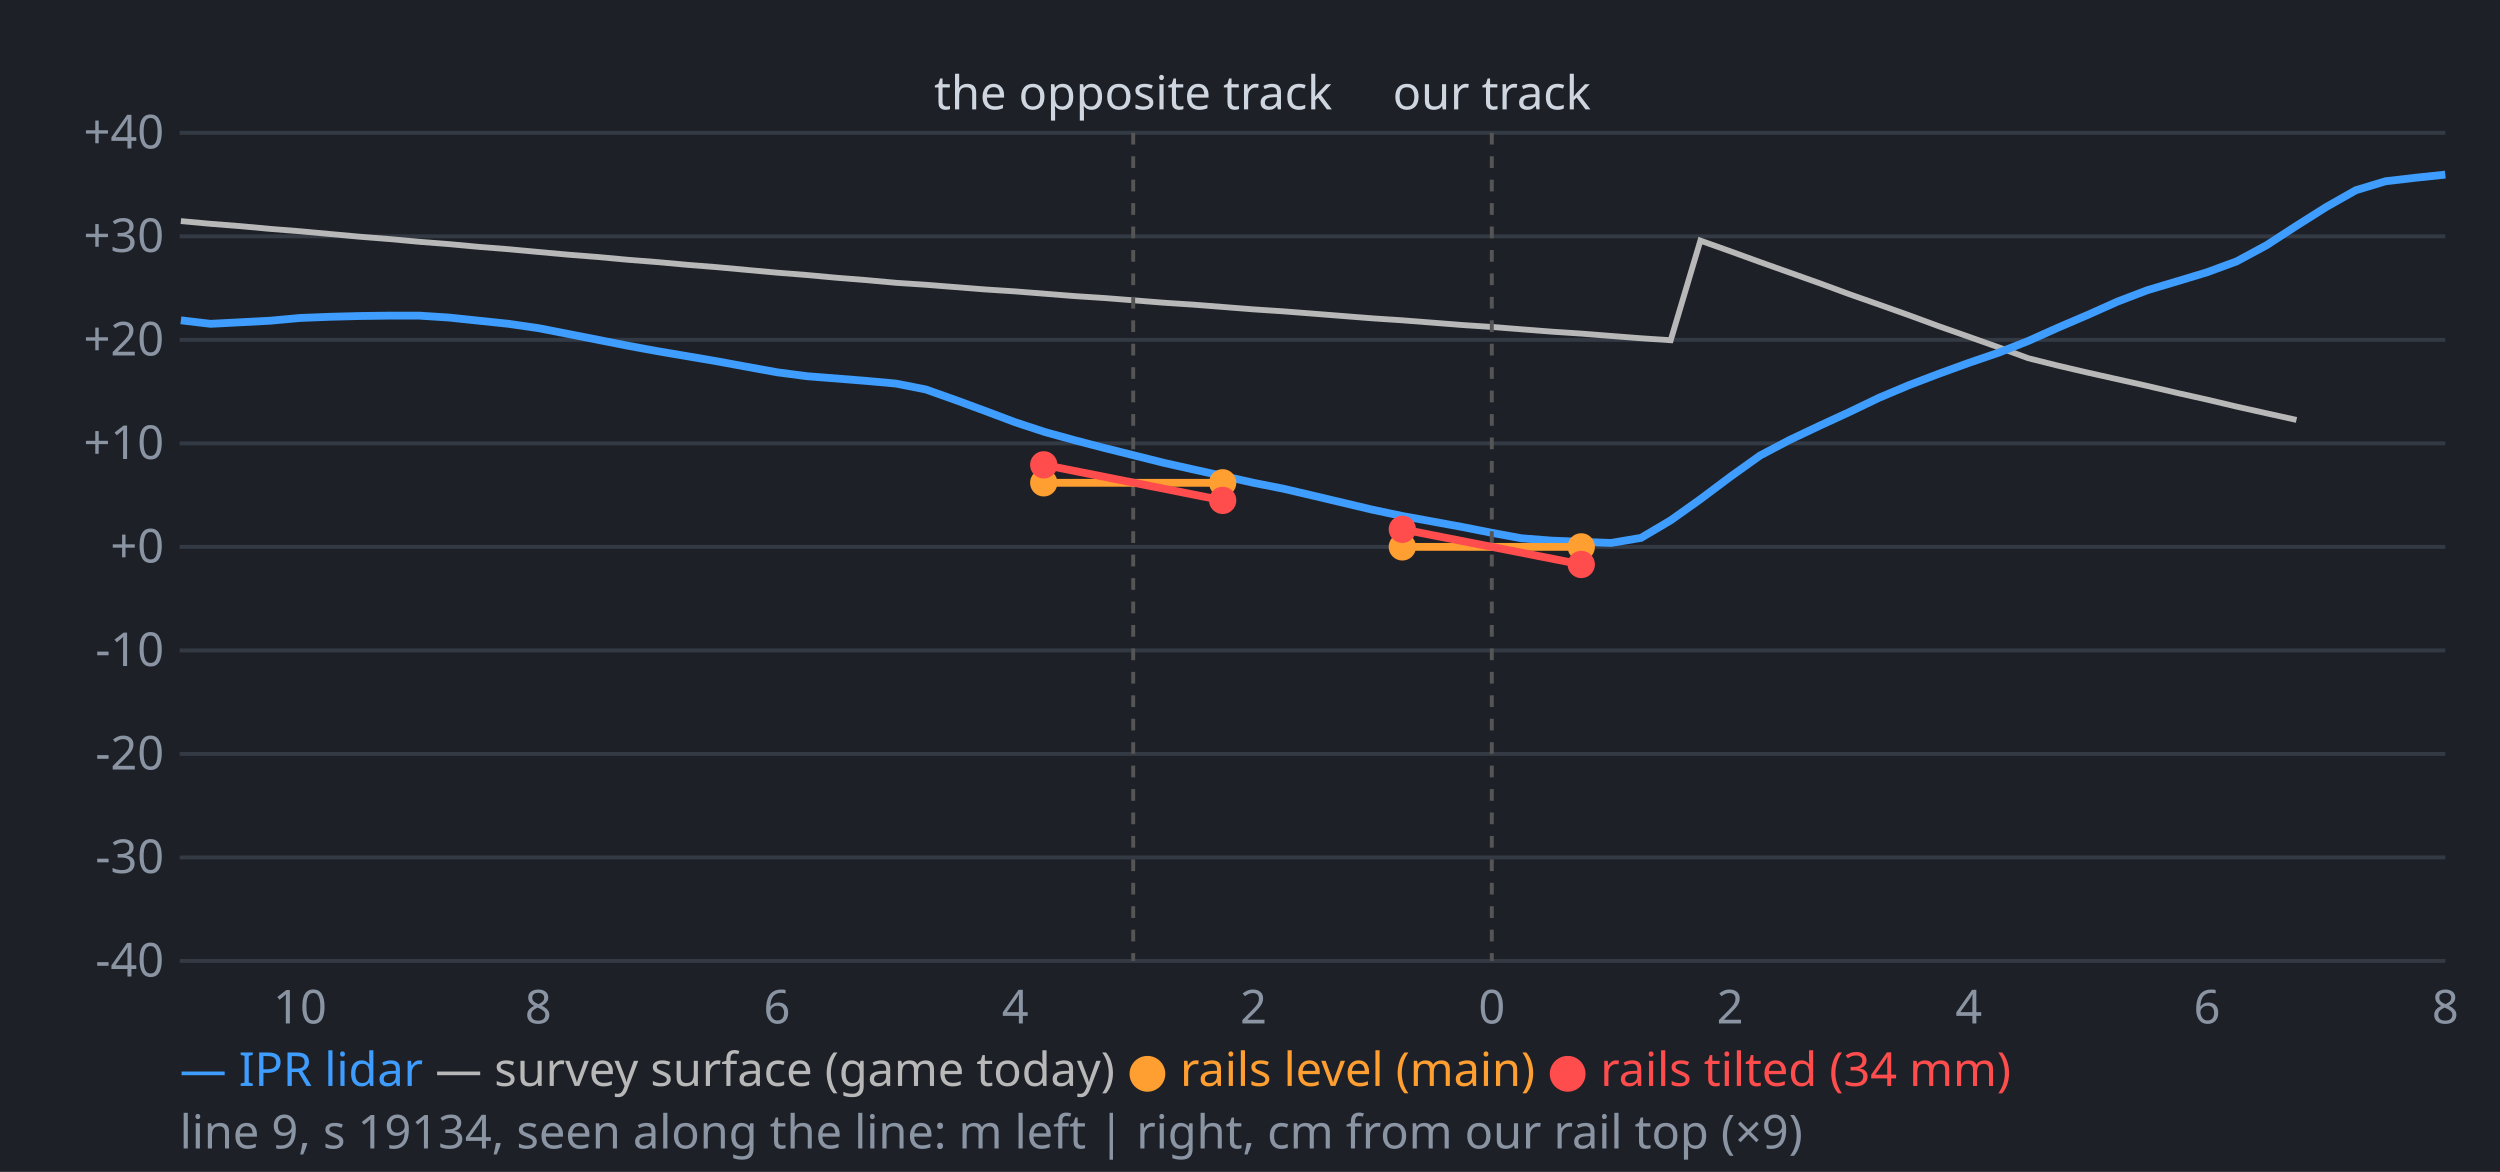
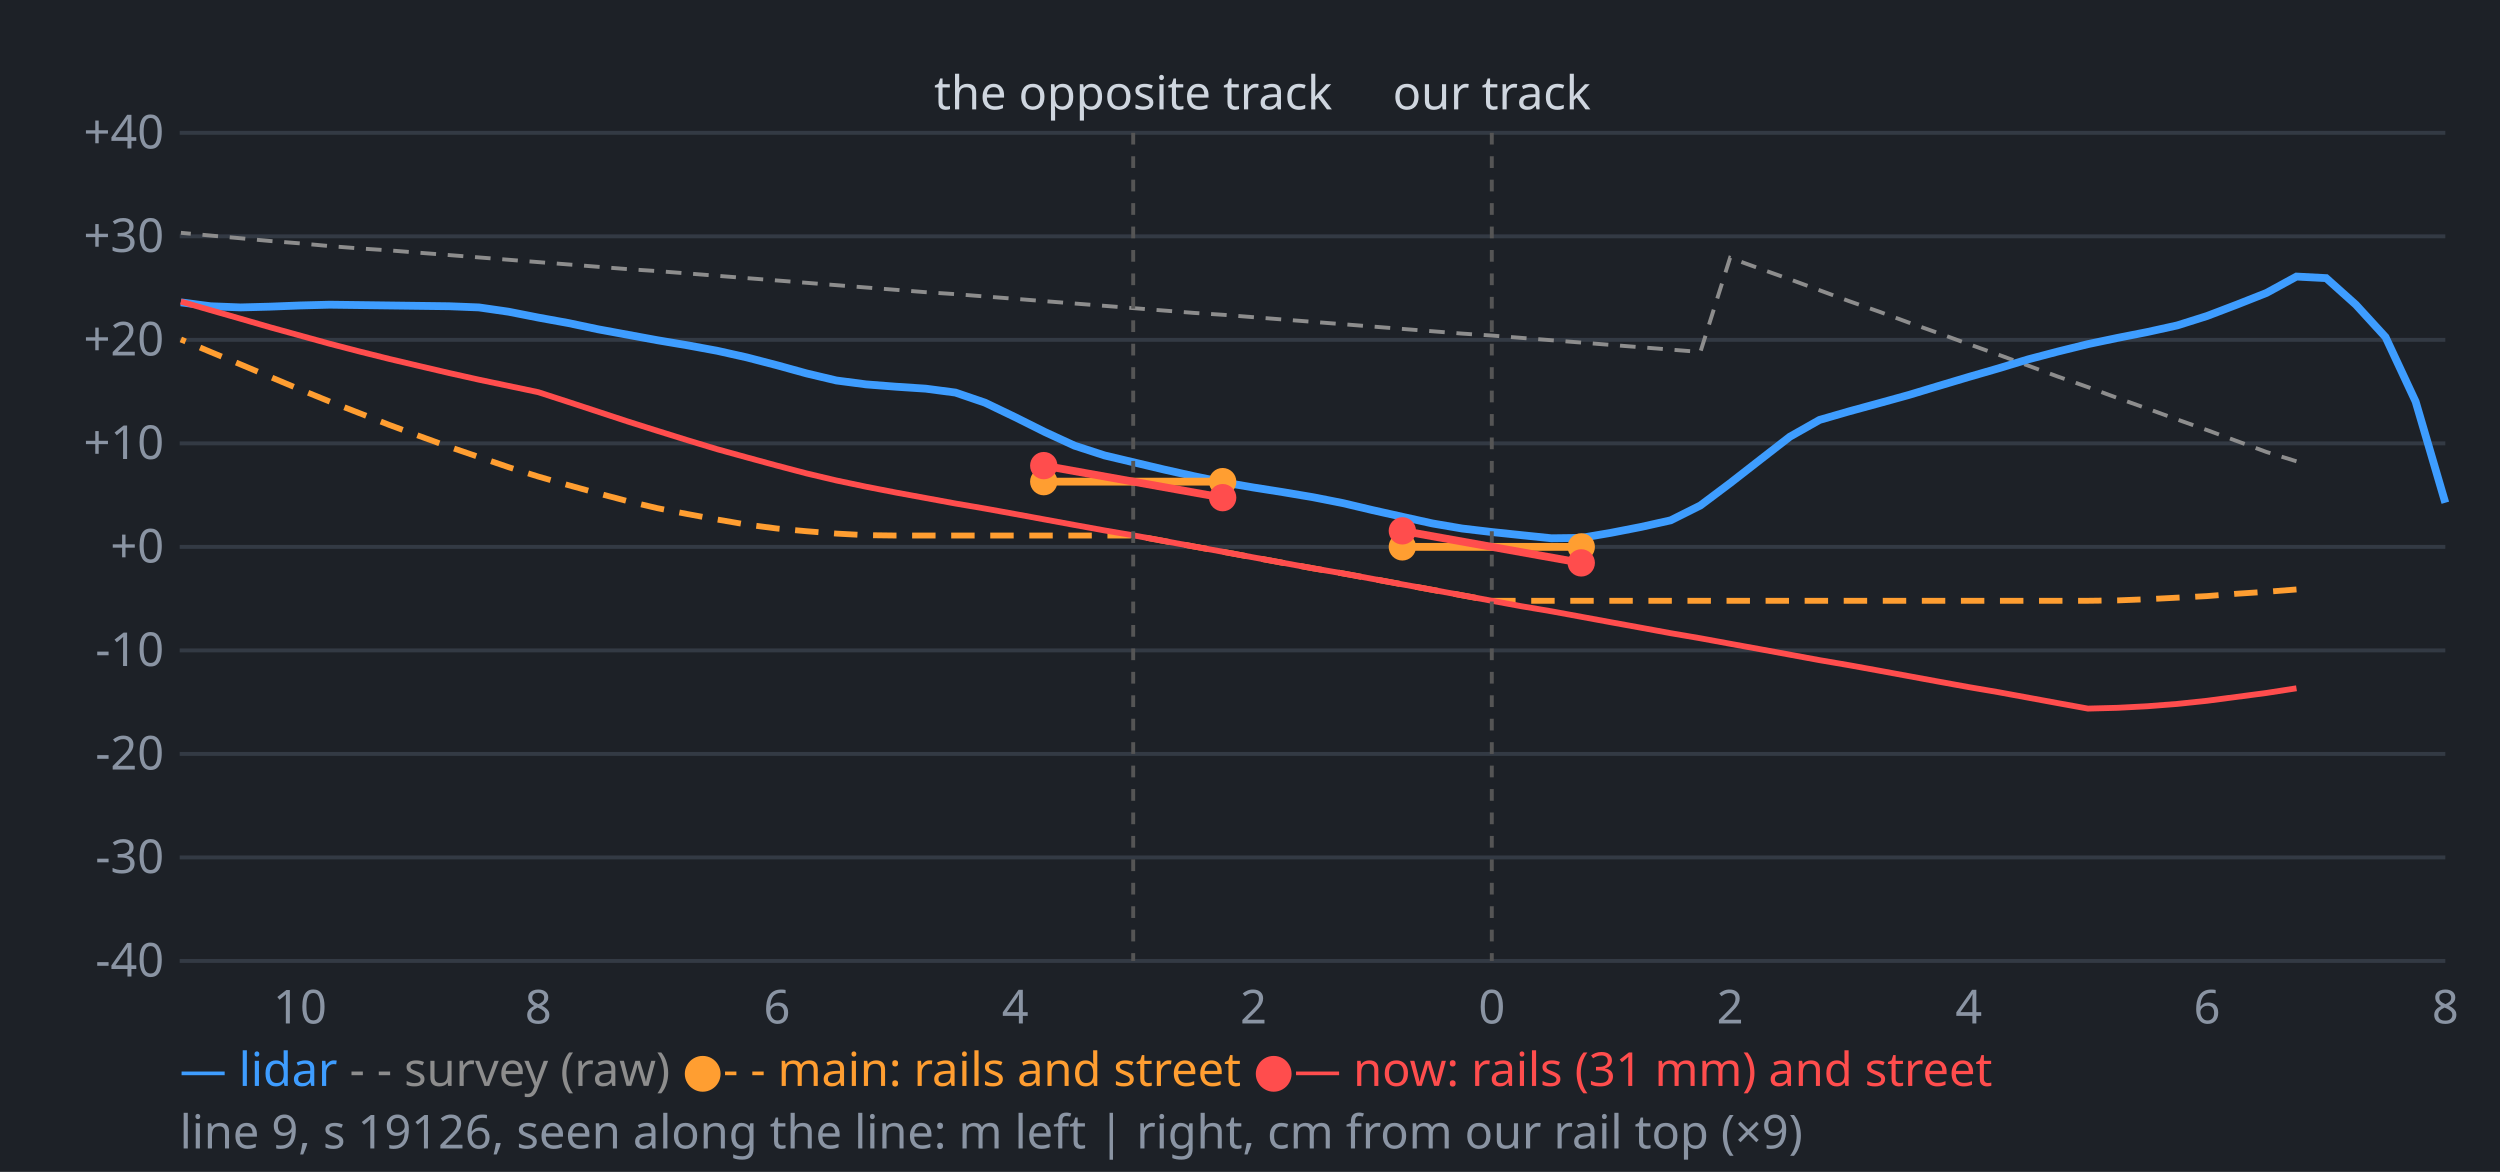
<svg xmlns="http://www.w3.org/2000/svg" viewBox="0 0 640 300" font-family="sans-serif" font-size="12">
  <rect width="640" height="300" fill="#1d2127" />
  <line x1="46" x2="626" y1="246.0" y2="246.0" stroke="#333a44" />
  <text x="42" y="250.0" fill="#8a94a3" text-anchor="end">-40</text>
  <line x1="46" x2="626" y1="219.5" y2="219.5" stroke="#333a44" />
  <text x="42" y="223.5" fill="#8a94a3" text-anchor="end">-30</text>
  <line x1="46" x2="626" y1="193.0" y2="193.0" stroke="#333a44" />
  <text x="42" y="197.0" fill="#8a94a3" text-anchor="end">-20</text>
  <line x1="46" x2="626" y1="166.5" y2="166.5" stroke="#333a44" />
  <text x="42" y="170.5" fill="#8a94a3" text-anchor="end">-10</text>
  <line x1="46" x2="626" y1="140.0" y2="140.0" stroke="#333a44" />
  <text x="42" y="144.0" fill="#8a94a3" text-anchor="end">+0</text>
  <line x1="46" x2="626" y1="113.5" y2="113.5" stroke="#333a44" />
  <text x="42" y="117.5" fill="#8a94a3" text-anchor="end">+10</text>
  <line x1="46" x2="626" y1="87.0" y2="87.0" stroke="#333a44" />
  <text x="42" y="91.0" fill="#8a94a3" text-anchor="end">+20</text>
  <line x1="46" x2="626" y1="60.5" y2="60.5" stroke="#333a44" />
  <text x="42" y="64.5" fill="#8a94a3" text-anchor="end">+30</text>
  <line x1="46" x2="626" y1="34.0" y2="34.0" stroke="#333a44" />
  <text x="42" y="38.0" fill="#8a94a3" text-anchor="end">+40</text>
  <text x="626.0" y="262" fill="#8a94a3" text-anchor="middle">8</text>
  <text x="565.0" y="262" fill="#8a94a3" text-anchor="middle">6</text>
  <text x="504.0" y="262" fill="#8a94a3" text-anchor="middle">4</text>
  <text x="442.9" y="262" fill="#8a94a3" text-anchor="middle">2</text>
  <text x="381.9" y="262" fill="#8a94a3" text-anchor="middle">0</text>
  <text x="320.9" y="262" fill="#8a94a3" text-anchor="middle">2</text>
  <text x="259.9" y="262" fill="#8a94a3" text-anchor="middle">4</text>
  <text x="198.9" y="262" fill="#8a94a3" text-anchor="middle">6</text>
  <text x="137.8" y="262" fill="#8a94a3" text-anchor="middle">8</text>
  <text x="76.8" y="262" fill="#8a94a3" text-anchor="middle">10</text>
-   <polyline fill="none" stroke="#b8b8b8" stroke-width="1.5" points="587.9,107.5 580.2,105.8 572.6,104.1 565.0,102.3 557.4,100.6 549.7,98.8 542.1,97.1 534.5,95.4 526.8,93.6 519.2,91.7 511.6,88.9 504.0,86.2 496.3,83.5 488.7,80.7 481.1,78.0 473.4,75.3 465.8,72.5 458.2,69.8 450.6,67.1 442.9,64.3 435.3,61.6 427.7,87.1 420.1,86.6 412.4,86.0 404.8,85.4 397.2,84.9 389.5,84.3 381.9,83.7 374.3,83.2 366.7,82.6 359.0,82.0 351.4,81.5 343.8,80.9 336.2,80.3 328.5,79.7 320.9,79.2 313.3,78.6 305.6,78.0 298.0,77.5 290.4,76.9 282.8,76.3 275.1,75.8 267.5,75.2 259.9,74.6 252.2,74.1 244.6,73.5 237.0,72.9 229.4,72.4 221.7,71.7 214.1,71.1 206.5,70.4 198.9,69.8 191.2,69.1 183.6,68.4 176.0,67.8 168.3,67.1 160.7,66.5 153.1,65.8 145.5,65.2 137.8,64.5 130.2,63.8 122.6,63.2 115.0,62.5 107.3,61.9 99.7,61.2 92.1,60.6 84.4,59.9 76.8,59.2 69.2,58.6 61.6,57.9 53.9,57.3 46.3,56.6" />
-   <polyline fill="none" stroke="#3e9dff" stroke-width="2" points="626.0,44.7 618.4,45.5 610.7,46.4 603.1,48.7 595.5,53.0 587.9,57.8 580.2,62.8 572.6,66.9 565.0,69.7 557.4,72.0 549.7,74.3 542.1,77.2 534.5,80.6 526.8,83.9 519.2,87.3 511.6,90.3 504.0,92.9 496.3,95.7 488.7,98.6 481.1,101.8 473.4,105.5 465.8,109.0 458.2,112.6 450.6,116.6 442.9,122.1 435.3,127.8 427.7,133.2 420.1,137.7 412.4,139.0 404.8,138.7 397.2,138.4 389.5,137.8 381.9,136.4 374.3,134.9 366.7,133.5 359.0,132.1 351.4,130.5 343.8,128.7 336.2,126.9 328.5,125.1 320.9,123.6 313.3,121.9 305.6,120.2 298.0,118.5 290.4,116.6 282.8,114.7 275.1,112.7 267.5,110.6 259.9,108.1 252.2,105.2 244.6,102.4 237.0,99.7 229.4,98.2 221.7,97.5 214.1,96.9 206.5,96.3 198.9,95.3 191.2,93.9 183.6,92.5 176.0,91.2 168.3,89.9 160.7,88.5 153.1,87.0 145.5,85.5 137.8,84.0 130.2,82.9 122.6,82.1 115.0,81.3 107.3,80.8 99.7,80.8 92.1,80.9 84.4,81.1 76.8,81.4 69.2,82.1 61.6,82.5 53.9,82.9 46.3,82.0" />
+   <polyline fill="none" stroke="#8d8d8d" stroke-width="1" stroke-dasharray="4 3" points="587.9,118.1 580.2,115.7 572.6,112.9 565.0,110.1 557.4,107.4 549.7,104.6 542.1,101.9 534.5,99.1 526.8,96.4 519.2,93.6 511.6,90.8 504.0,88.1 496.3,85.3 488.7,82.6 481.1,79.8 473.4,77.1 465.8,74.3 458.2,71.5 450.6,68.8 442.9,66.0 435.3,90.1 427.7,89.5 420.1,88.9 412.4,88.3 404.8,87.7 397.2,87.1 389.5,86.5 381.9,85.9 374.3,85.4 366.7,84.8 359.0,84.2 351.4,83.6 343.8,83.0 336.2,82.4 328.5,81.8 320.9,81.2 313.3,80.6 305.6,80.1 298.0,79.5 290.4,78.9 282.8,78.3 275.1,77.7 267.5,77.1 259.9,76.5 252.2,75.9 244.6,75.3 237.0,74.8 229.4,74.2 221.7,73.6 214.1,73.0 206.5,72.4 198.9,71.8 191.2,71.2 183.6,70.6 176.0,70.0 168.3,69.4 160.7,68.9 153.1,68.3 145.5,67.7 137.8,67.1 130.2,66.5 122.6,65.9 115.0,65.3 107.3,64.7 99.7,64.1 92.1,63.6 84.4,63.0 76.8,62.3 69.2,61.7 61.6,61.0 53.9,60.3 46.3,59.6" />
+   <polyline fill="none" stroke="#3e9dff" stroke-width="2" points="626.0,128.7 618.4,102.8 610.7,86.3 603.1,78.0 595.5,71.2 587.9,70.8 580.2,75.0 572.6,78.0 565.0,80.9 557.4,83.3 549.7,85.0 542.1,86.5 534.5,88.1 526.8,90.0 519.2,92.0 511.6,94.3 504.0,96.5 496.3,98.8 488.7,101.1 481.1,103.2 473.4,105.3 465.8,107.5 458.2,111.8 450.6,117.7 442.9,123.7 435.3,129.4 427.7,133.2 420.1,134.9 412.4,136.4 404.8,137.7 397.2,137.8 389.5,137.0 381.9,136.2 374.3,135.3 366.7,134.0 359.0,132.3 351.4,130.6 343.8,128.8 336.2,127.3 328.5,126.0 320.9,124.8 313.3,123.5 305.6,121.9 298.0,120.2 290.4,118.4 282.8,116.6 275.1,114.1 267.5,110.6 259.9,106.8 252.2,103.1 244.6,100.5 237.0,99.5 229.4,99.0 221.7,98.4 214.1,97.4 206.5,95.6 198.9,93.5 191.2,91.5 183.6,89.8 176.0,88.4 168.3,87.1 160.7,85.7 153.1,84.3 145.5,82.7 137.8,81.3 130.2,79.8 122.6,78.7 115.0,78.4 107.3,78.3 99.7,78.2 92.1,78.1 84.4,78.0 76.8,78.2 69.2,78.5 61.6,78.7 53.9,78.4 46.3,77.4" />
+   <polyline fill="none" stroke="#ff9e31" stroke-width="1.5" stroke-dasharray="6 4" points="587.9,150.9 580.2,151.5 572.6,152.0 565.0,152.6 557.4,153.0 549.7,153.4 542.1,153.7 534.5,153.8 526.8,153.8 519.2,153.8 511.6,153.8 504.0,153.8 496.3,153.8 488.7,153.8 481.1,153.8 473.4,153.8 465.8,153.8 458.2,153.8 450.6,153.8 442.9,153.8 435.3,153.8 427.7,153.8 420.1,153.8 412.4,153.8 404.8,153.8 397.2,153.8 389.5,153.8 381.9,153.8 374.3,152.4 366.7,151.0 359.0,149.6 351.4,148.2 343.8,146.8 336.2,145.5 328.5,144.1 320.9,142.7 313.3,141.3 305.6,139.9 298.0,138.5 290.4,137.1 282.8,137.1 275.1,137.1 267.5,137.1 259.9,137.1 252.2,137.1 244.6,137.1 237.0,137.1 229.4,137.1 221.7,137.0 214.1,136.6 206.5,136.0 198.9,135.3 191.2,134.3 183.6,133.0 176.0,131.6 168.3,130.1 160.7,128.3 153.1,126.3 145.5,124.2 137.8,122.0 130.2,119.6 122.6,117.0 115.0,114.4 107.3,111.6 99.7,108.8 92.1,105.8 84.4,102.8 76.8,99.7 69.2,96.5 61.6,93.3 53.9,90.1 46.3,86.9" />
+   <polyline fill="none" stroke="#ff4d4d" stroke-width="1.5" points="587.9,176.2 580.2,177.4 572.6,178.4 565.0,179.4 557.4,180.2 549.7,180.8 542.1,181.2 534.5,181.4 526.8,180.0 519.2,178.6 511.6,177.2 504.0,175.9 496.3,174.5 488.7,173.1 481.1,171.7 473.4,170.3 465.8,169.0 458.2,167.6 450.6,166.2 442.9,164.8 435.3,163.4 427.7,162.1 420.1,160.7 412.4,159.3 404.8,157.9 397.2,156.5 389.5,155.2 381.9,153.8 374.3,152.4 366.7,151.0 359.0,149.6 351.4,148.2 343.8,146.8 336.2,145.5 328.5,144.1 320.9,142.7 313.3,141.3 305.6,139.9 298.0,138.5 290.4,137.1 282.8,135.8 275.1,134.4 267.5,133.0 259.9,131.6 252.2,130.2 244.6,128.9 237.0,127.5 229.4,126.1 221.7,124.6 214.1,123.0 206.5,121.2 198.9,119.2 191.2,117.1 183.6,115.0 176.0,112.7 168.3,110.3 160.7,107.9 153.1,105.4 145.5,102.9 137.8,100.4 130.2,98.8 122.6,97.2 115.0,95.5 107.3,93.7 99.7,91.9 92.1,90.0 84.4,88.0 76.8,85.9 69.2,83.8 61.6,81.6 53.9,79.4 46.3,77.2" />
  <line x1="381.9" x2="381.9" y1="34" y2="246" stroke="#555" stroke-dasharray="3 3" />
  <text x="381.9" y="28" fill="#cfd6df" text-anchor="middle">our track</text>
  <line x1="359.0" y1="140.0" x2="404.8" y2="140.0" stroke="#ff9e31" stroke-width="2" />
  <circle cx="359.0" cy="140.0" r="3.5" fill="#ff9e31" />
  <circle cx="404.8" cy="140.0" r="3.5" fill="#ff9e31" />
-   <line x1="359.0" y1="135.5" x2="404.8" y2="144.5" stroke="#ff4d4d" stroke-width="2" />
-   <circle cx="359.0" cy="135.5" r="3.5" fill="#ff4d4d" />
-   <circle cx="404.8" cy="144.5" r="3.5" fill="#ff4d4d" />
+   <line x1="359.0" y1="135.9" x2="404.8" y2="144.1" stroke="#ff4d4d" stroke-width="2" />
+   <circle cx="359.0" cy="135.9" r="3.5" fill="#ff4d4d" />
+   <circle cx="404.8" cy="144.1" r="3.5" fill="#ff4d4d" />
  <line x1="290.1" x2="290.1" y1="34" y2="246" stroke="#555" stroke-dasharray="3 3" />
  <text x="290.1" y="28" fill="#cfd6df" text-anchor="middle">the opposite track</text>
-   <line x1="267.2" y1="123.6" x2="313.0" y2="123.6" stroke="#ff9e31" stroke-width="2" />
-   <circle cx="267.2" cy="123.6" r="3.5" fill="#ff9e31" />
-   <circle cx="313.0" cy="123.6" r="3.5" fill="#ff9e31" />
-   <line x1="267.2" y1="119.0" x2="313.0" y2="128.1" stroke="#ff4d4d" stroke-width="2" />
-   <circle cx="267.2" cy="119.0" r="3.5" fill="#ff4d4d" />
-   <circle cx="313.0" cy="128.1" r="3.5" fill="#ff4d4d" />
+   <line x1="267.2" y1="123.3" x2="313.0" y2="123.3" stroke="#ff9e31" stroke-width="2" />
+   <circle cx="267.2" cy="123.3" r="3.5" fill="#ff9e31" />
+   <circle cx="313.0" cy="123.3" r="3.5" fill="#ff9e31" />
+   <line x1="267.2" y1="119.2" x2="313.0" y2="127.4" stroke="#ff4d4d" stroke-width="2" />
+   <circle cx="267.2" cy="119.2" r="3.5" fill="#ff4d4d" />
+   <circle cx="313.0" cy="127.4" r="3.5" fill="#ff4d4d" />
  <text x="46" y="278" fill="#cfd6df">
-     <tspan fill="#3e9dff">— IPR lidar</tspan>
-     <tspan fill="#b8b8b8">— survey surface (game today)</tspan>
-     <tspan fill="#ff9e31">● rails level (main)</tspan>
-     <tspan fill="#ff4d4d">● rails tilted (34 mm)</tspan>
+     <tspan fill="#3e9dff">— lidar</tspan>
+     <tspan fill="#8d8d8d">- - survey (raw)</tspan>
+     <tspan fill="#ff9e31">●- - main: rails and street</tspan>
+     <tspan fill="#ff4d4d">●— now: rails (31 mm) and street</tspan>
  </text>
-   <text x="46" y="294" fill="#8a94a3">line 9, s 19134, seen along the line: m left | right, cm from our rail top (×9)</text>
+   <text x="46" y="294" fill="#8a94a3">line 9, s 19126, seen along the line: m left | right, cm from our rail top (×9)</text>
</svg>
